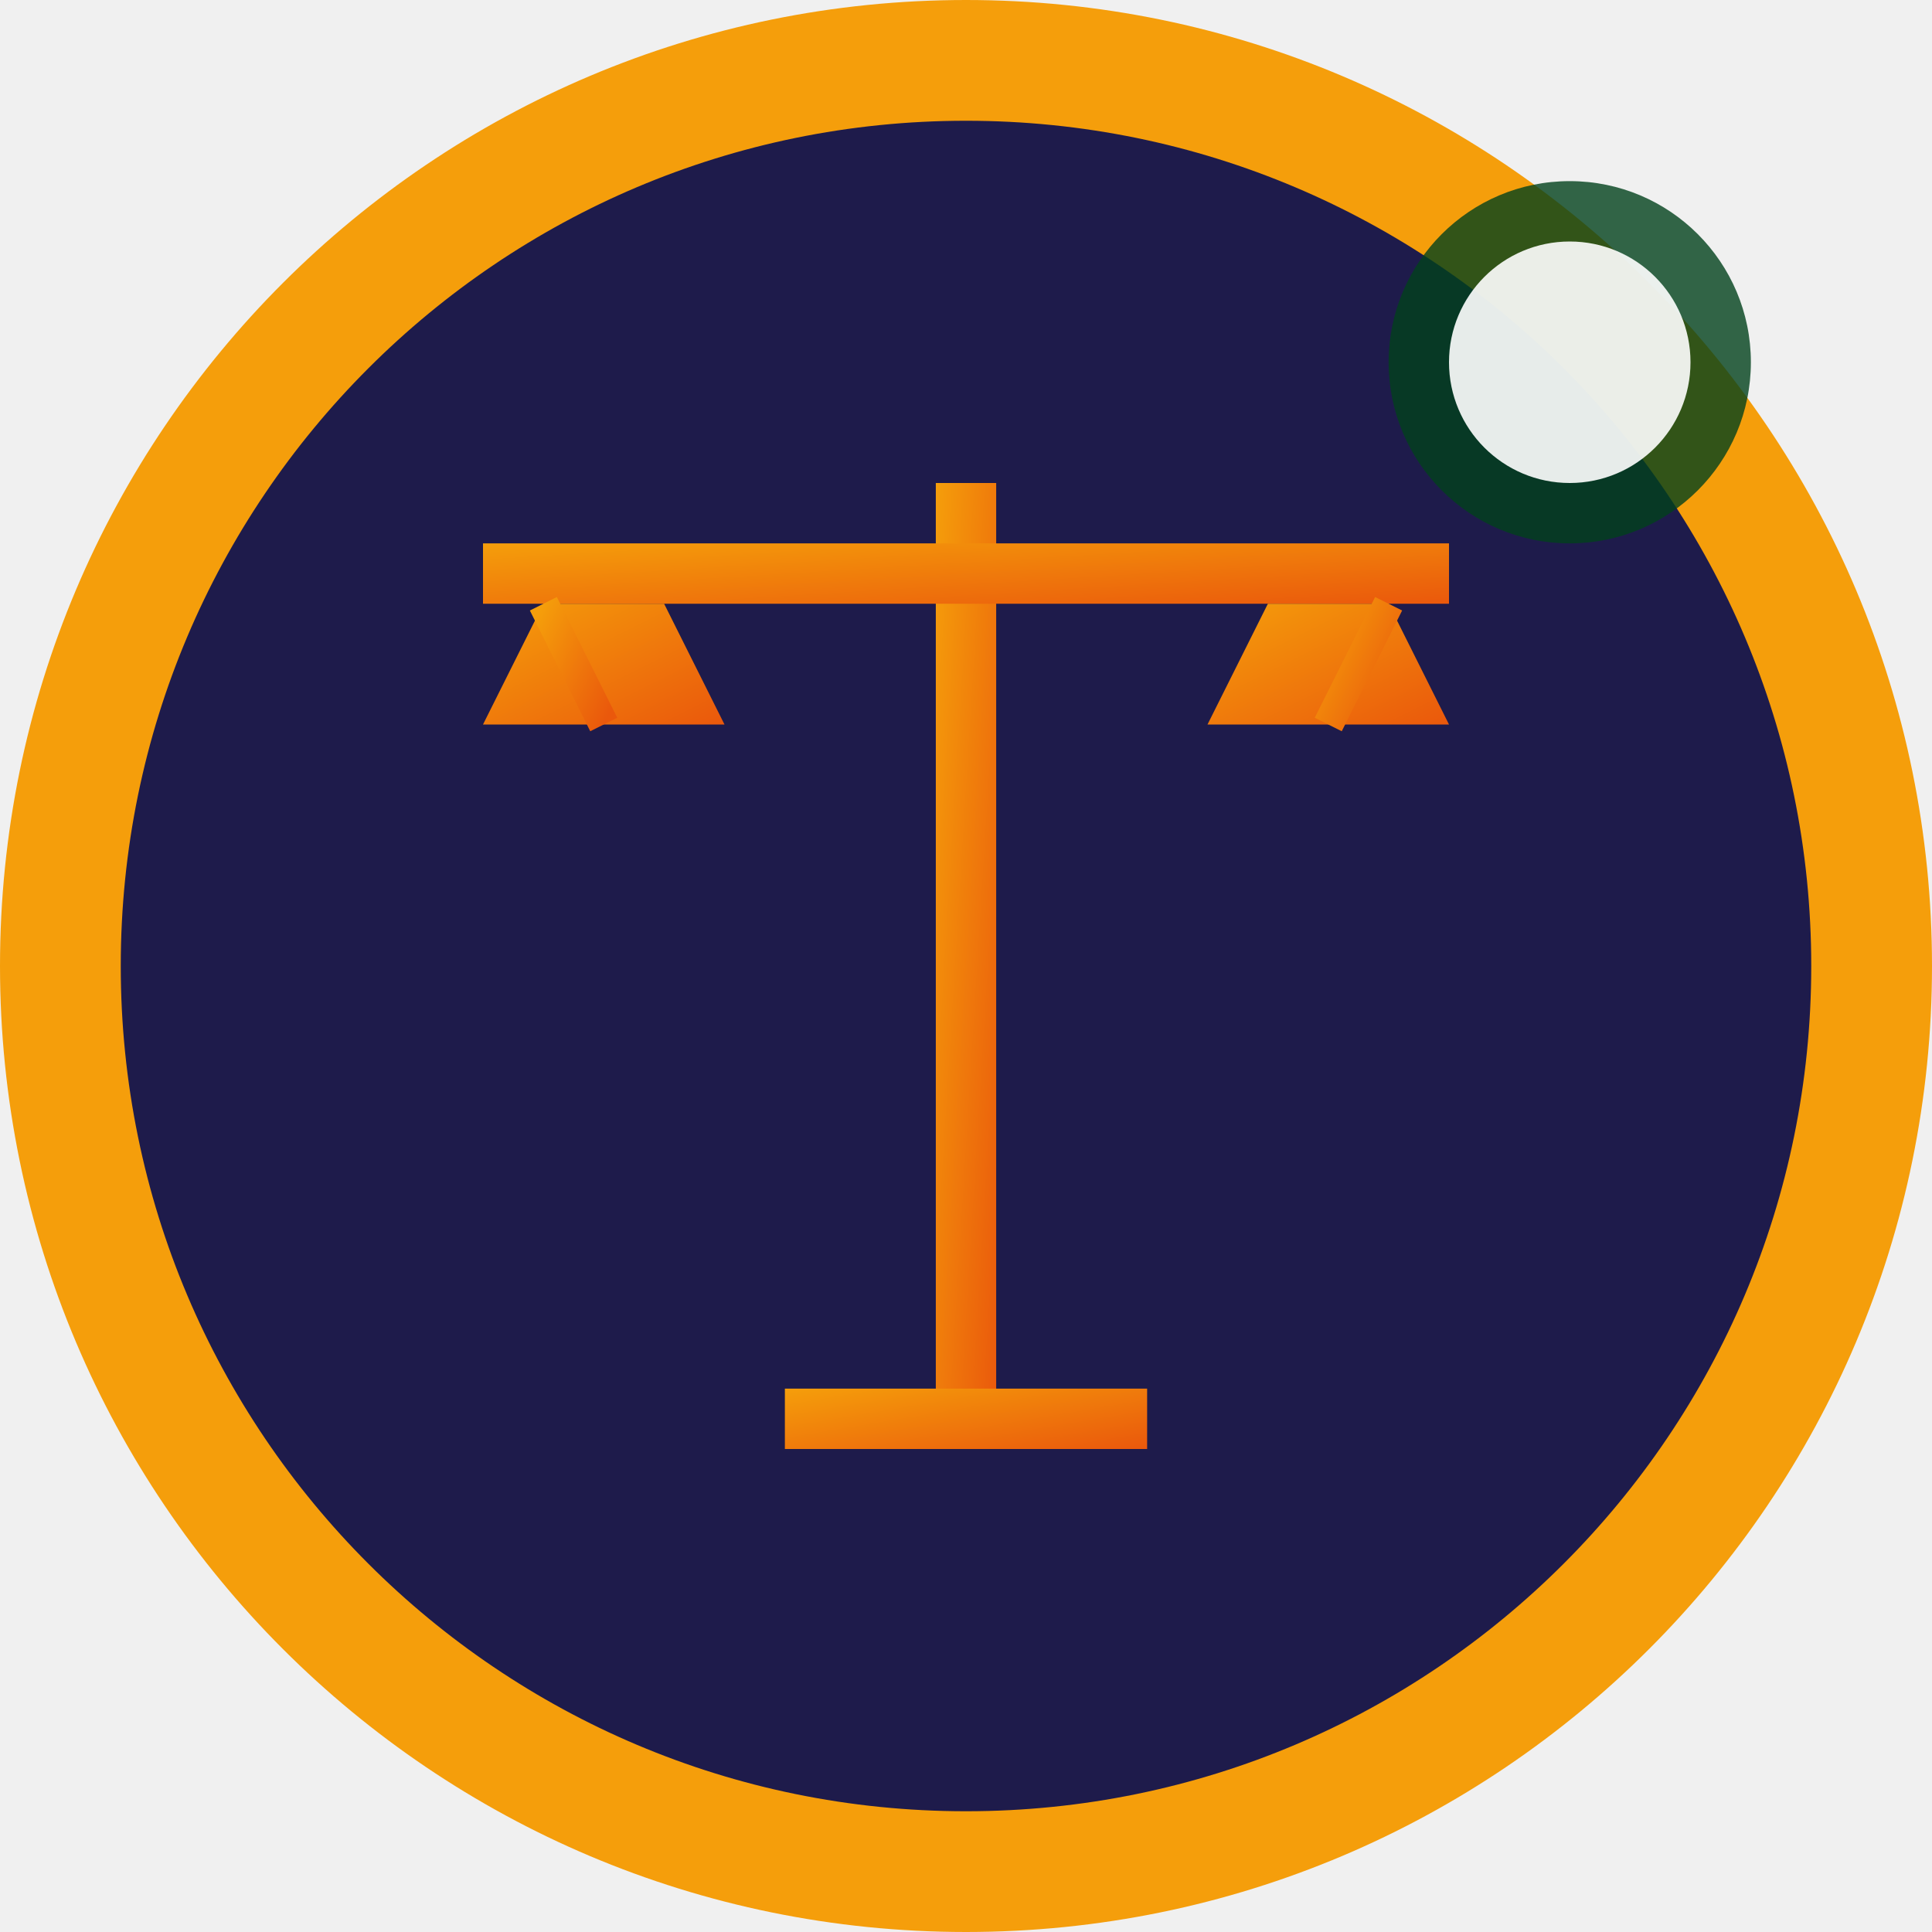
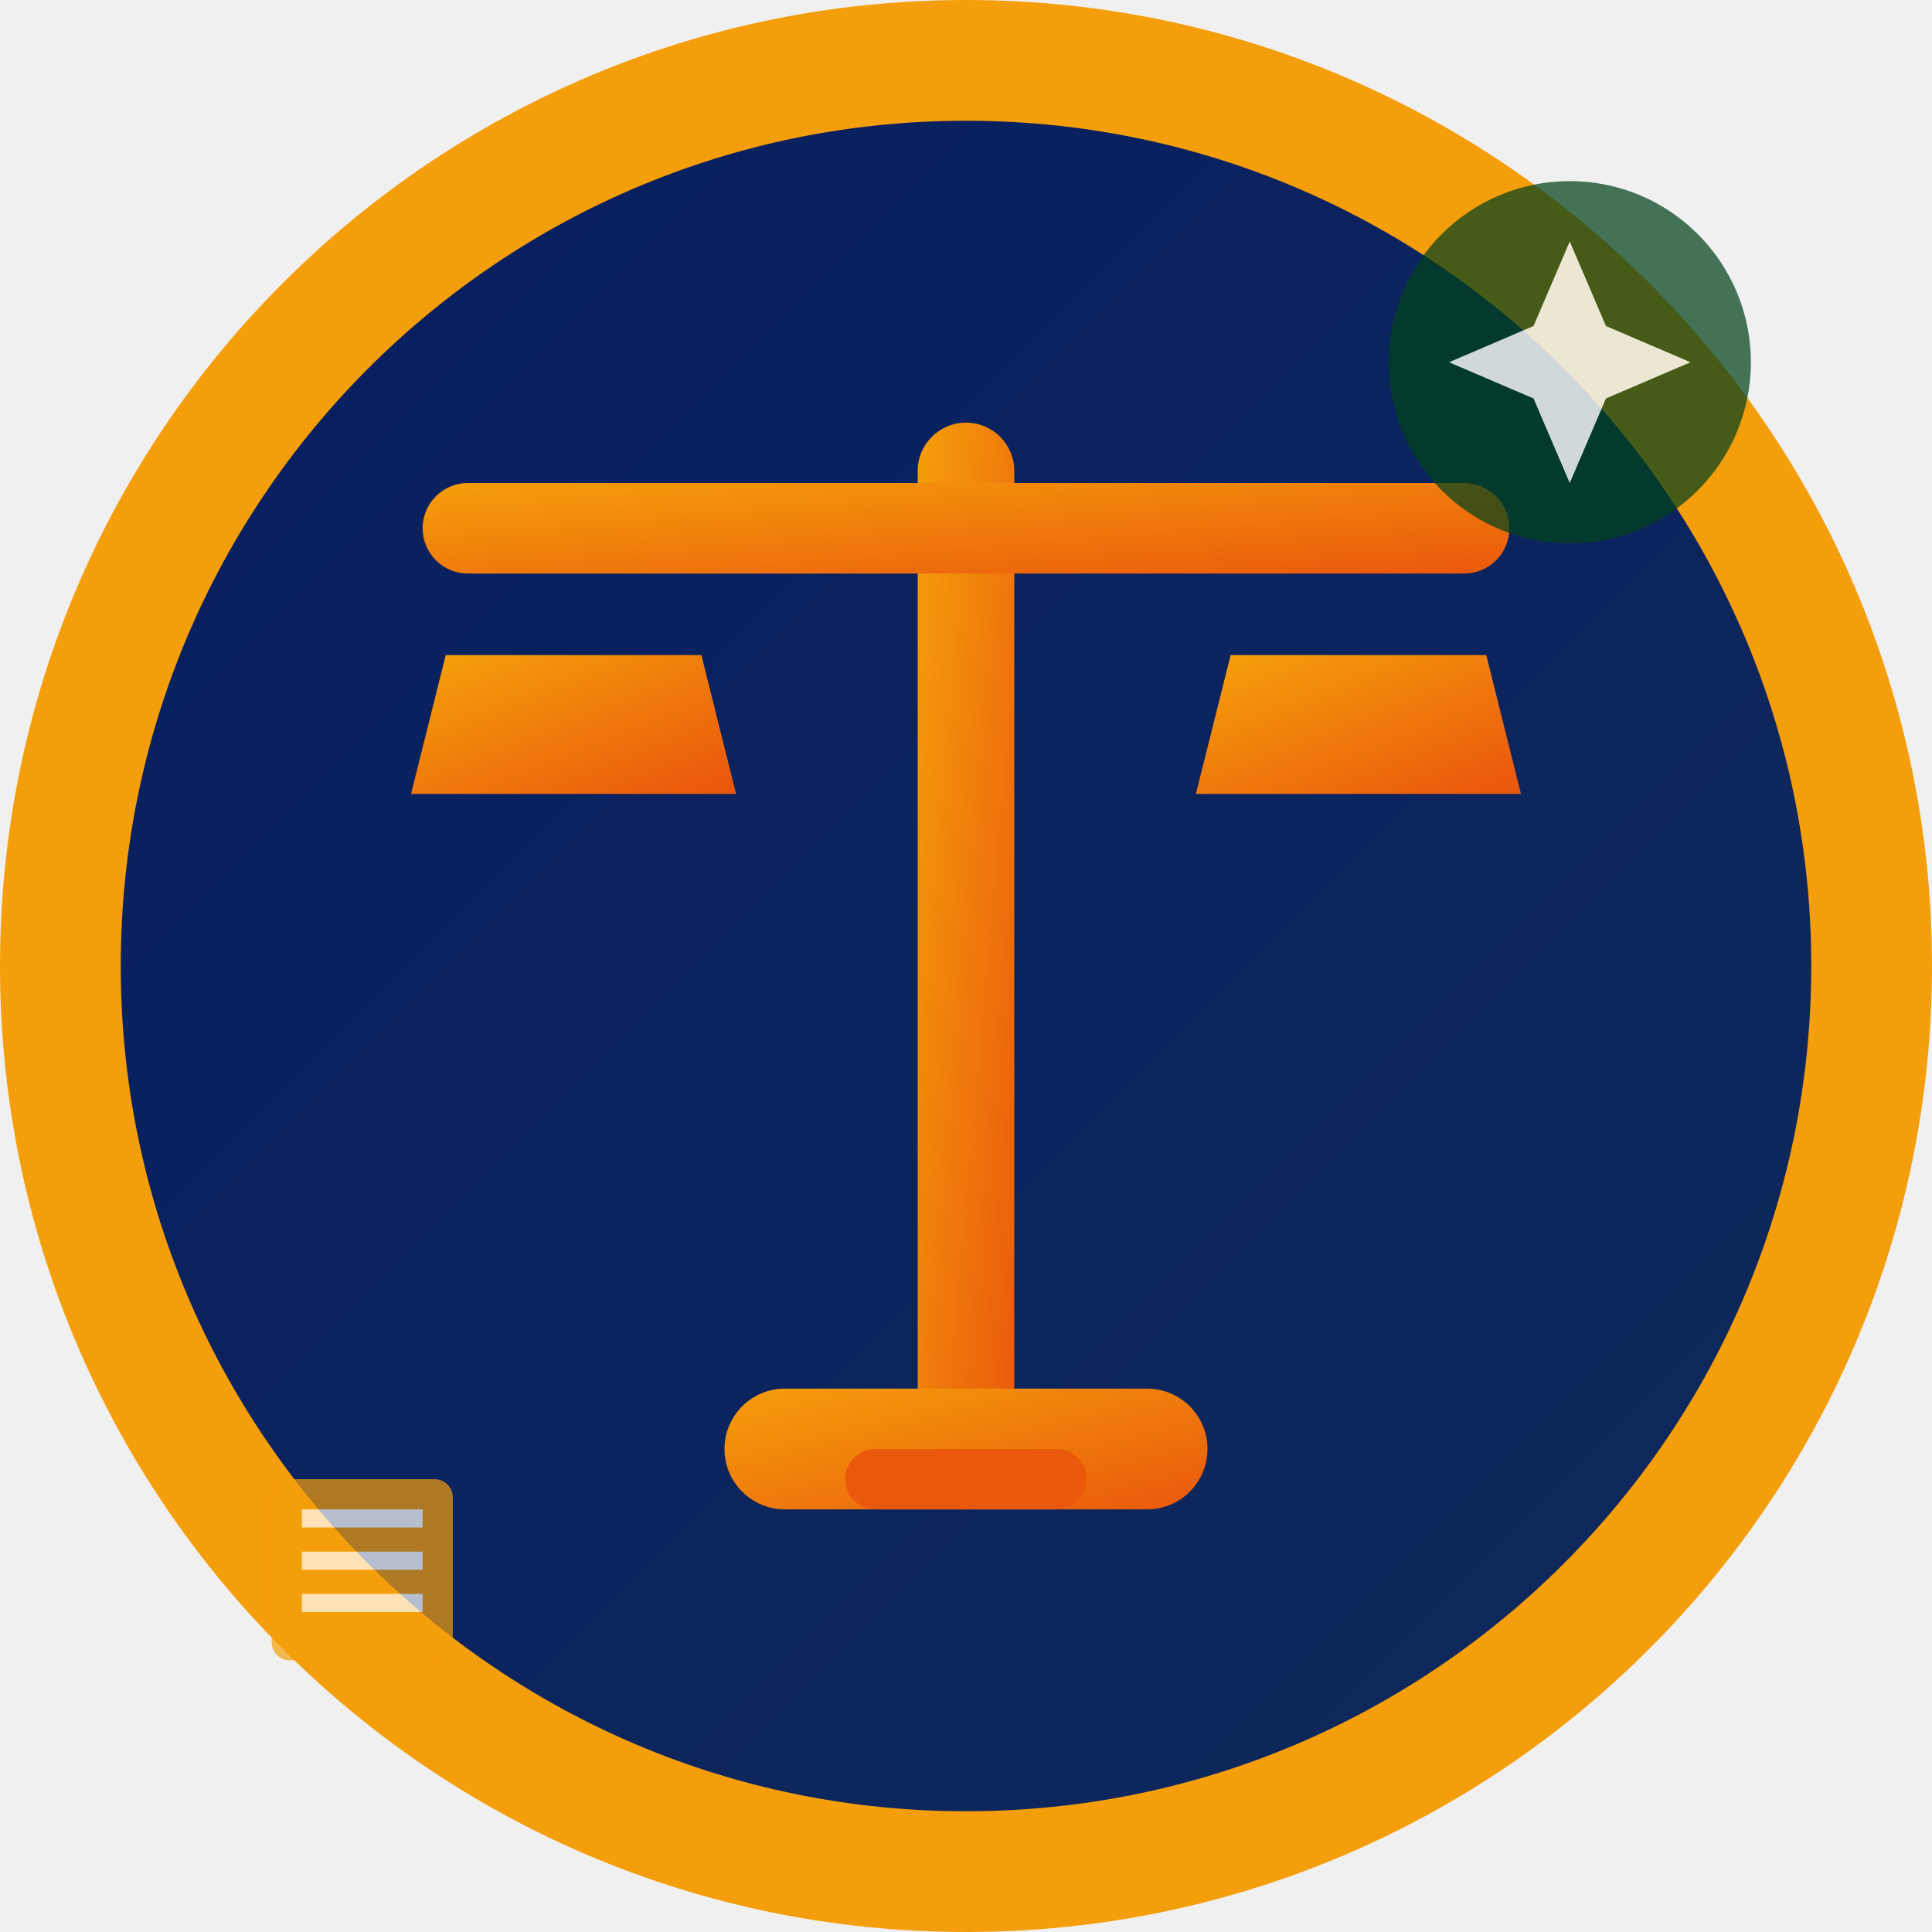
<svg xmlns="http://www.w3.org/2000/svg" viewBox="0 0 32 32">
  <defs>
    <linearGradient id="scaleGradient" x1="0%" y1="0%" x2="100%" y2="100%">
      <stop offset="0%" style="stop-color:#f59e0b;stop-opacity:1" />
      <stop offset="100%" style="stop-color:#ea580c;stop-opacity:1" />
    </linearGradient>
+     <linearGradient id="bgGradient" x1="0%" y1="0%" x2="100%" y2="100%">
+       <stop offset="0%" style="stop-color:#081d61;stop-opacity:1" />
+       <stop offset="100%" style="stop-color:#0f2a5a;stop-opacity:1" />
+     </linearGradient>
  </defs>
-   <circle cx="16" cy="16" r="15" fill="#1e1b4b" stroke="#f59e0b" stroke-width="2" />
+   <circle cx="16" cy="16" r="15" fill="url(#bgGradient)" stroke="#f59e0b" stroke-width="2" />
  <g transform="translate(16,16)" fill="url(#scaleGradient)">
-     <rect x="-0.5" y="-8" width="1" height="16" fill="url(#scaleGradient)" />
-     <rect x="-8" y="-7" width="16" height="1" fill="url(#scaleGradient)" />
-     <path d="M-7,-6 L-5,-6 L-4,-4 L-8,-4 Z" fill="url(#scaleGradient)" />
-     <line x1="-7" y1="-6" x2="-6" y2="-4" stroke="url(#scaleGradient)" stroke-width="0.5" />
-     <path d="M5,-6 L7,-6 L8,-4 L4,-4 Z" fill="url(#scaleGradient)" />
-     <line x1="7" y1="-6" x2="6" y2="-4" stroke="url(#scaleGradient)" stroke-width="0.5" />
-     <rect x="-3" y="7" width="6" height="1" fill="url(#scaleGradient)" />
+     <rect x="-0.8" y="-9" width="1.6" height="18" fill="url(#scaleGradient)" rx="0.8" />
+     <rect x="-9" y="-8" width="18" height="1.5" fill="url(#scaleGradient)" rx="0.75" />
+     <line x1="-6.5" y1="-8" x2="-6.5" y2="-5" stroke="url(#scaleGradient)" stroke-width="0.5" />
+     <path d="M-8.5,-5 L-4.5,-5 L-4,-3 L-9,-3 Z" fill="url(#scaleGradient)" stroke="url(#scaleGradient)" stroke-width="0.3" />
+     <line x1="6.5" y1="-8" x2="6.5" y2="-5" stroke="url(#scaleGradient)" stroke-width="0.5" />
+     <path d="M4.5,-5 L8.5,-5 L9,-3 L4,-3 Z" fill="url(#scaleGradient)" stroke="url(#scaleGradient)" stroke-width="0.3" />
+     <rect x="-4" y="7" width="8" height="2" fill="url(#scaleGradient)" rx="1" />
+     <rect x="-2" y="8" width="4" height="1" fill="#ea580c" rx="0.5" />
  </g>
-   <circle cx="26" cy="6" r="3" fill="#01411C" opacity="0.8" />
-   <circle cx="26" cy="6" r="2" fill="#ffffff" opacity="0.9" />
+   <g transform="translate(26,6)" fill="#ffffff" opacity="0.9">
+     <circle cx="0" cy="0" r="3" fill="#01411C" opacity="0.8" />
+     <path d="M0,-2 L0.6,-0.6 L2,0 L0.6,0.6 L0,2 L-0.6,0.6 L-2,0 L-0.6,-0.6 Z" fill="#ffffff" opacity="0.9" />
+   </g>
+   <g transform="translate(6,26)" fill="#ffffff" opacity="0.7">
+     <rect x="-1.5" y="-1.5" width="3" height="3" fill="#f59e0b" rx="0.3" />
+     <rect x="-1" y="-1" width="2" height="0.3" fill="#ffffff" />
+     <rect x="-1" y="-0.3" width="2" height="0.3" fill="#ffffff" />
+     <rect x="-1" y="0.4" width="2" height="0.3" fill="#ffffff" />
+   </g>
</svg>
